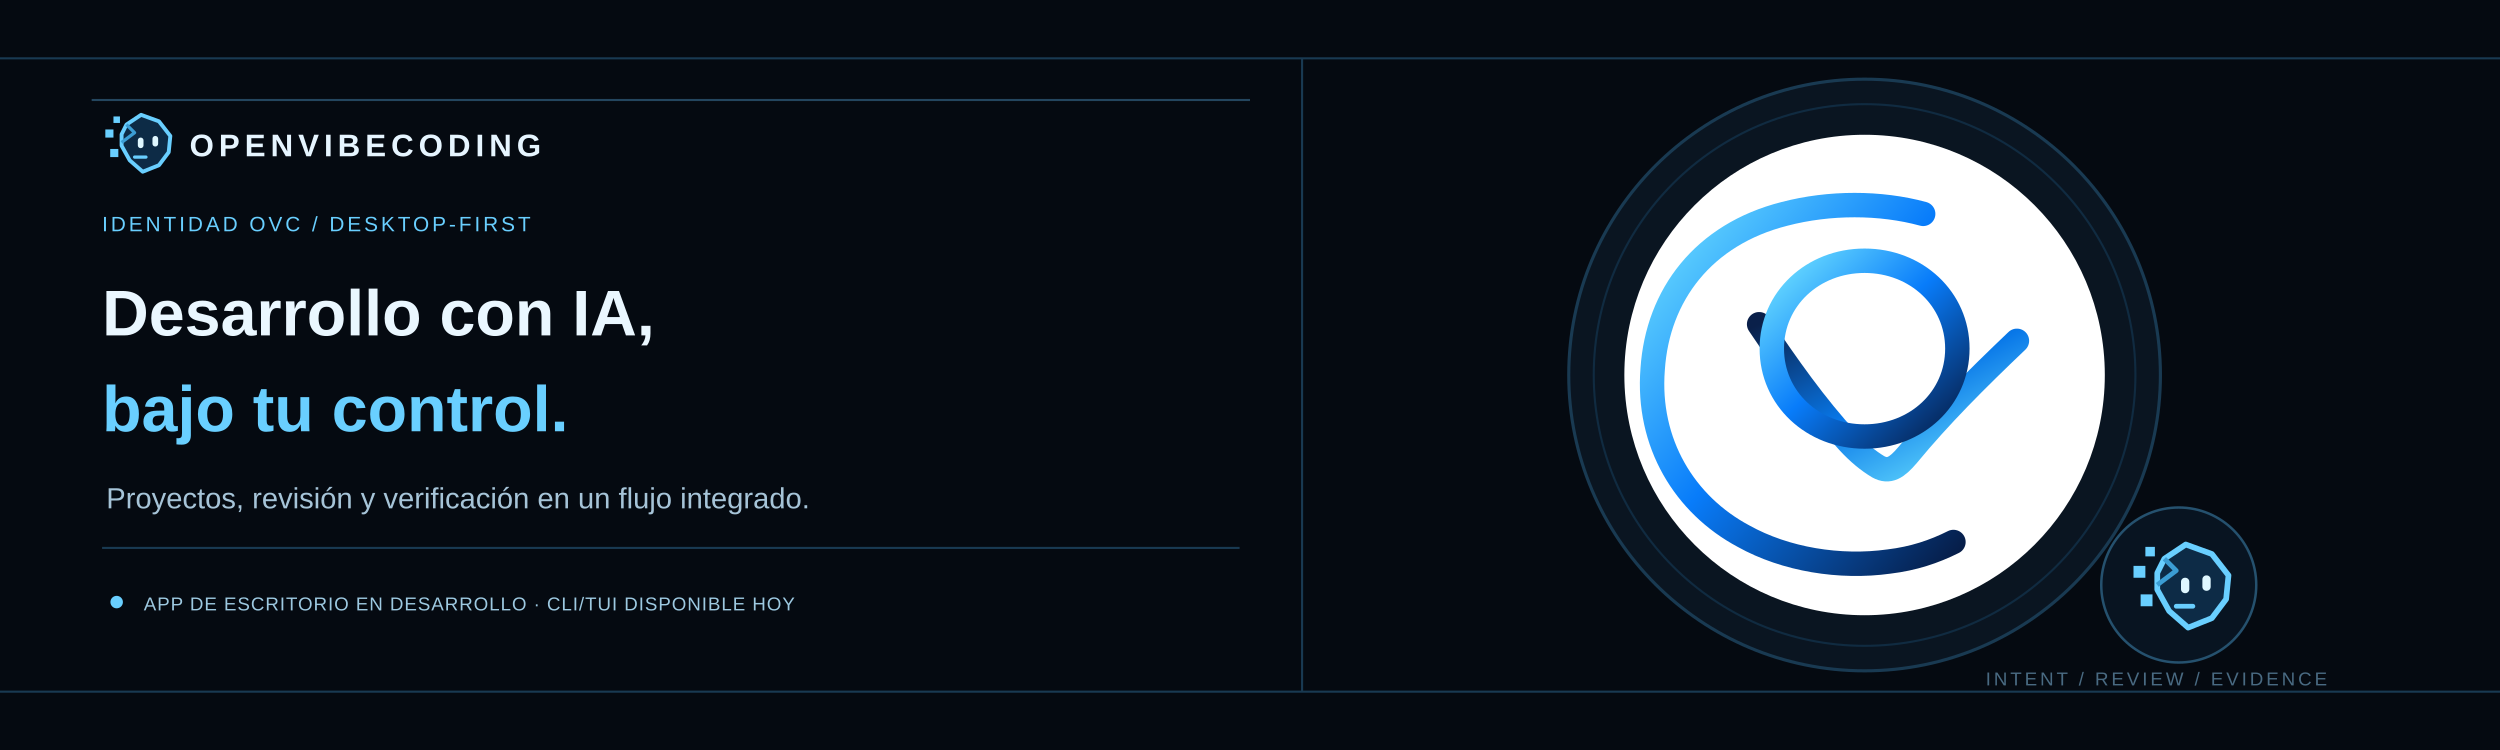
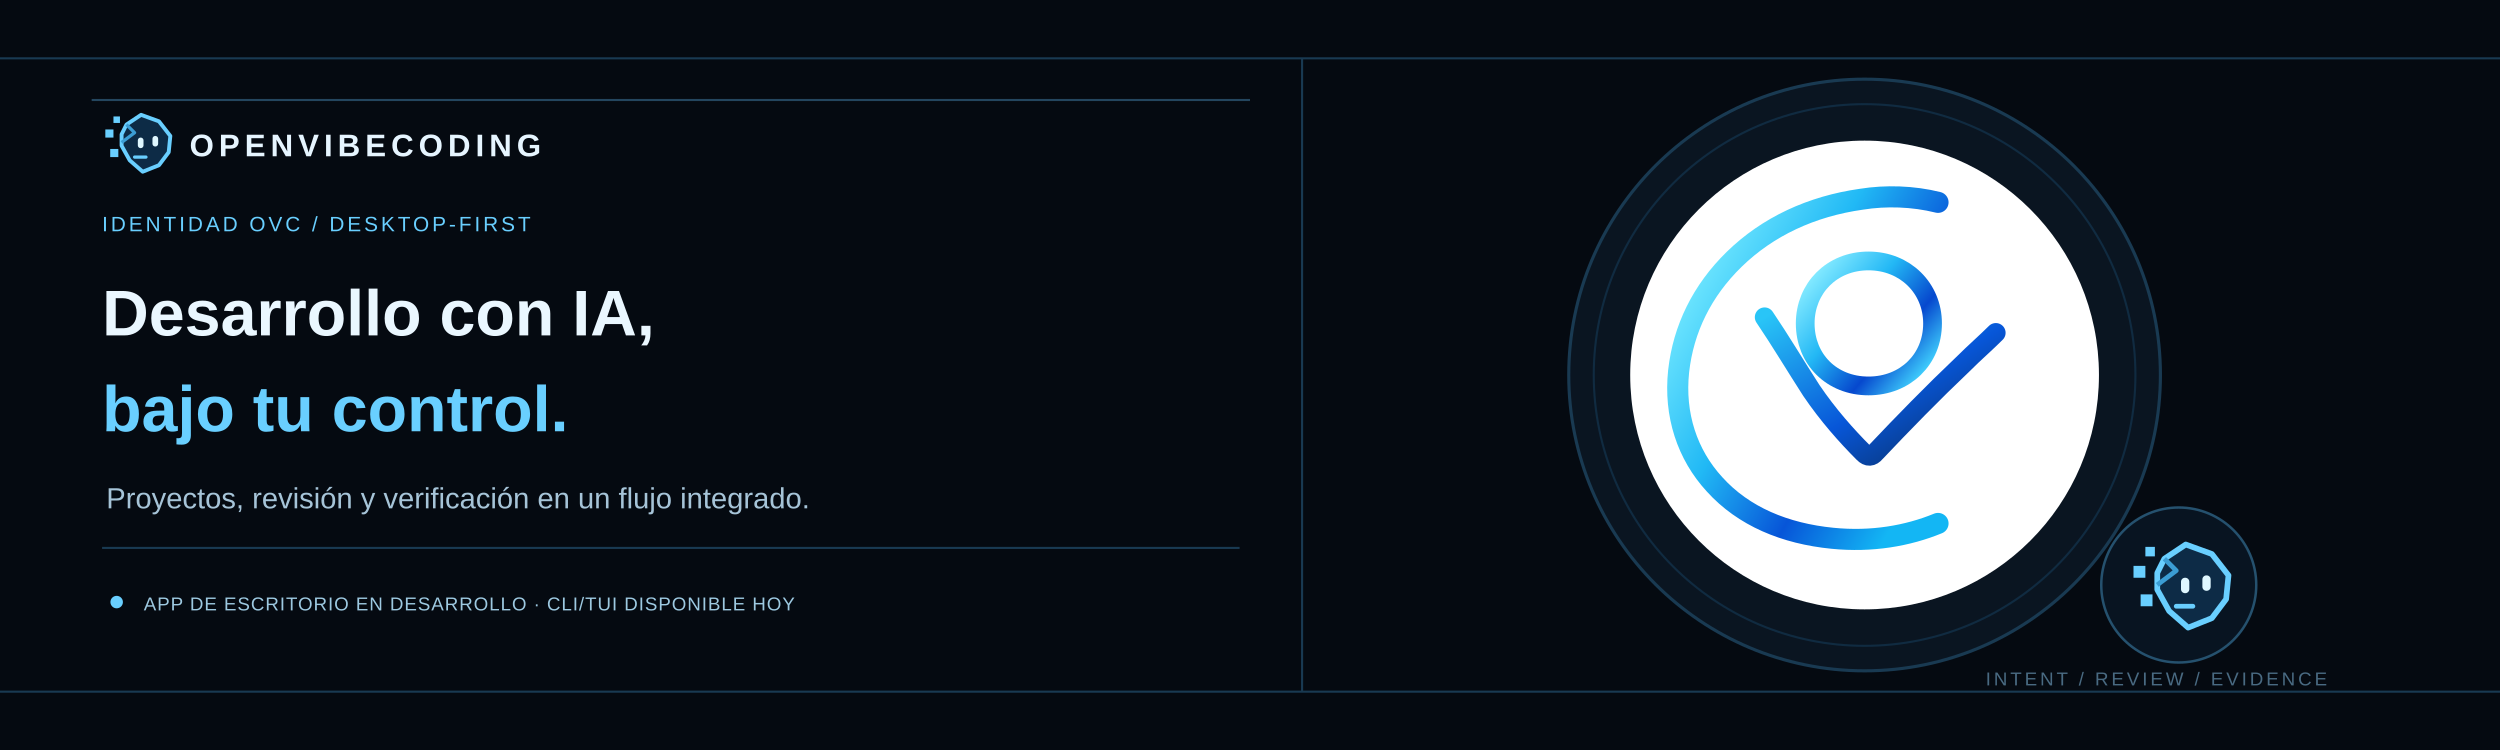
<svg xmlns="http://www.w3.org/2000/svg" width="1200" height="360" viewBox="0 0 1200 360" role="img" aria-labelledby="title desc">
  <defs>
    <linearGradient id="line" x1="0" y1="0" x2="1" y2="0">
      <stop stop-color="#69CFFF" />
      <stop offset="1" stop-color="#0D2B46" />
    </linearGradient>
  </defs>
  <rect width="1200" height="360" fill="#050A11" />
  <path d="M0 28H1200M0 332H1200M625 28V332" stroke="#193A52" stroke-width="1" />
  <path d="M44 48H600" stroke="#24465F" />
  <g transform="translate(49 52) scale(0.78)">
    <path d="M2 13h5v5H2zM7 5h4v4H7zM5 25h5v5H5z" fill="#69CFFF" />
    <path d="M15 10 24 4 35 8 42 17 41 27 35 35 25 39 17 32 12 23 12 16Z" fill="#0D2B46" stroke="#69CFFF" stroke-width="2.4" stroke-linejoin="round" />
    <path d="M15 10 20 15 12 21" fill="none" stroke="#3B9DD4" stroke-width="2" stroke-linejoin="round" />
    <rect x="22" y="18" width="3.5" height="6.5" rx="1.7" fill="#DFF7FF" />
    <rect x="31" y="17" width="3.5" height="6.5" rx="1.7" fill="#DFF7FF" />
    <path d="M20 30h7" stroke="#69CFFF" stroke-width="2" stroke-linecap="round" />
  </g>
  <text x="91" y="75" font-family="Arial,sans-serif" font-size="15" font-weight="700" letter-spacing="2.4" fill="#E6F5FF">OPENVIBECODING</text>
  <text x="49" y="111" font-family="Arial,sans-serif" font-size="10" letter-spacing="1.4" fill="#69CFFF">IDENTIDAD OVC / DESKTOP-FIRST</text>
  <text x="49" y="161" font-family="Arial,sans-serif" font-size="31" font-weight="700" fill="#EAF7FF">Desarrollo con IA,</text>
  <text x="49" y="207" font-family="Arial,sans-serif" font-size="31" font-weight="700" fill="#69CFFF">bajo tu control.</text>
  <text x="51" y="244" font-family="Arial,sans-serif" font-size="14" fill="#A6C4D8">Proyectos, revisión y verificación en un flujo integrado.</text>
  <path d="M49 263H595" stroke="#193A52" />
  <circle cx="56" cy="289" r="3" fill="#69CFFF" />
  <text x="69" y="293" font-family="Arial,sans-serif" font-size="9" letter-spacing="0.45" fill="#9DC9E1">APP DE ESCRITORIO EN DESARROLLO · CLI/TUI DISPONIBLE HOY</text>
  <circle cx="895" cy="180" r="142" fill="#0A1521" stroke="#193A52" stroke-width="1.5" />
  <circle cx="895" cy="180" r="130" fill="none" stroke="#102B41" stroke-width="1" />
-   <g transform="translate(775 60) scale(.46875)">
+   <g transform="translate(775 60) scale(.375)">
    <defs>
-       <linearGradient id="blue" x1="0" y1="0" x2="1" y2="1">
-         <stop offset="0" stop-color="#72E4FF" />
-         <stop offset=".48" stop-color="#087CFA" />
-         <stop offset="1" stop-color="#061C46" />
+       <linearGradient id="outerBlue" x1="0.08" y1="0.18" x2="0.93" y2="0.82">
+         <stop offset="0" stop-color="#72E8FF" />
+         <stop offset=".36" stop-color="#21B9F5" />
+         <stop offset=".69" stop-color="#0755D8" />
+         <stop offset="1" stop-color="#13B6F4" />
      </linearGradient>
-       <linearGradient id="shade" x1="0" y1="0" x2=".9" y2="1">
-         <stop offset="0" stop-color="#0A204A" />
-         <stop offset=".52" stop-color="#0877E8" />
-         <stop offset="1" stop-color="#68DFFF" />
+       <linearGradient id="loopBlue" x1="0.05" y1="0.15" x2="0.95" y2="0.9">
+         <stop offset="0" stop-color="#80E8FF" />
+         <stop offset=".35" stop-color="#23B8F5" />
+         <stop offset=".7" stop-color="#0648CE" />
+         <stop offset="1" stop-color="#42D5FF" />
+       </linearGradient>
+       <linearGradient id="checkBlue" x1="0" y1="0" x2="1" y2="1">
+         <stop offset="0" stop-color="#29C5F7" />
+         <stop offset=".55" stop-color="#0756D8" />
+         <stop offset="1" stop-color="#0A2A59" />
      </linearGradient>
    </defs>
-     <circle cx="256" cy="256" r="246" fill="#FFFFFF" />
-     <path d="M316 91 C272 79 220 79 174 91 C91 112 44 174 39 250 C33 326 72 389 132 421 C175 445 231 454 281 447 C306 444 327 437 347 427" fill="none" stroke="url(#blue)" stroke-width="25" stroke-linecap="round" stroke-linejoin="round" />
-     <path d="M148 204 C177 247 205 287 239 324 C250 336 260 344 270 350 C281 356 289 351 300 338 C333 298 370 261 412 221" fill="none" stroke="url(#shade)" stroke-width="25" stroke-linecap="round" stroke-linejoin="round" />
-     <path d="M256 139 C309 139 351 178 351 229 C351 280 309 319 256 319 C203 319 161 280 161 229 C161 178 203 139 256 139Z" fill="none" stroke="url(#blue)" stroke-width="25" stroke-linejoin="round" />
+     <circle cx="320" cy="320" r="300" fill="#FFFFFF" />
+     <path d="M 414 99  C 382 91, 347 90, 316 95  C 252 104, 196 130, 153 172  C 112 212, 88 261, 82 315  C 76 371, 93 422, 128 460  C 165 501, 218 523, 279 529  C 329 534, 375 526, 414 510" fill="none" stroke="url(#outerBlue)" stroke-width="27" stroke-linecap="round" stroke-linejoin="round" />
+     <path d="M 192 246  C 211 274, 232 309, 252 340  C 273 371, 297 398, 319 420  C 324 425, 329 425, 334 419  C 369 382, 407 343, 446 306  C 461 291, 475 279, 488 266" fill="none" stroke="url(#checkBlue)" stroke-width="25" stroke-linecap="round" stroke-linejoin="round" />
+     <path d="M 325 174  C 372 174, 407 209, 407 254  C 407 300, 372 334, 325 334  C 278 334, 244 300, 244 254  C 244 209, 278 174, 325 174 Z" fill="none" stroke="url(#loopBlue)" stroke-width="24" stroke-linecap="round" stroke-linejoin="round" />
  </g>
  <g transform="translate(1017 252) scale(1.2)">
    <circle cx="24" cy="24" r="31" fill="#081421" stroke="#25516E" />
    <g transform="translate(4 4) scale(0.95)">
      <path d="M2 13h5v5H2zM7 5h4v4H7zM5 25h5v5H5z" fill="#69CFFF" />
      <path d="M15 10 24 4 35 8 42 17 41 27 35 35 25 39 17 32 12 23 12 16Z" fill="#0D2B46" stroke="#69CFFF" stroke-width="2.4" stroke-linejoin="round" />
      <path d="M15 10 20 15 12 21" fill="none" stroke="#3B9DD4" stroke-width="2" stroke-linejoin="round" />
      <rect x="22" y="18" width="3.5" height="6.5" rx="1.7" fill="#DFF7FF" />
      <rect x="31" y="17" width="3.5" height="6.5" rx="1.7" fill="#DFF7FF" />
      <path d="M20 30h7" stroke="#69CFFF" stroke-width="2" stroke-linecap="round" />
    </g>
  </g>
  <text x="1117" y="329" text-anchor="end" font-family="Arial,sans-serif" font-size="9" letter-spacing="1.4" fill="#496A82">INTENT / REVIEW / EVIDENCE</text>
</svg>
